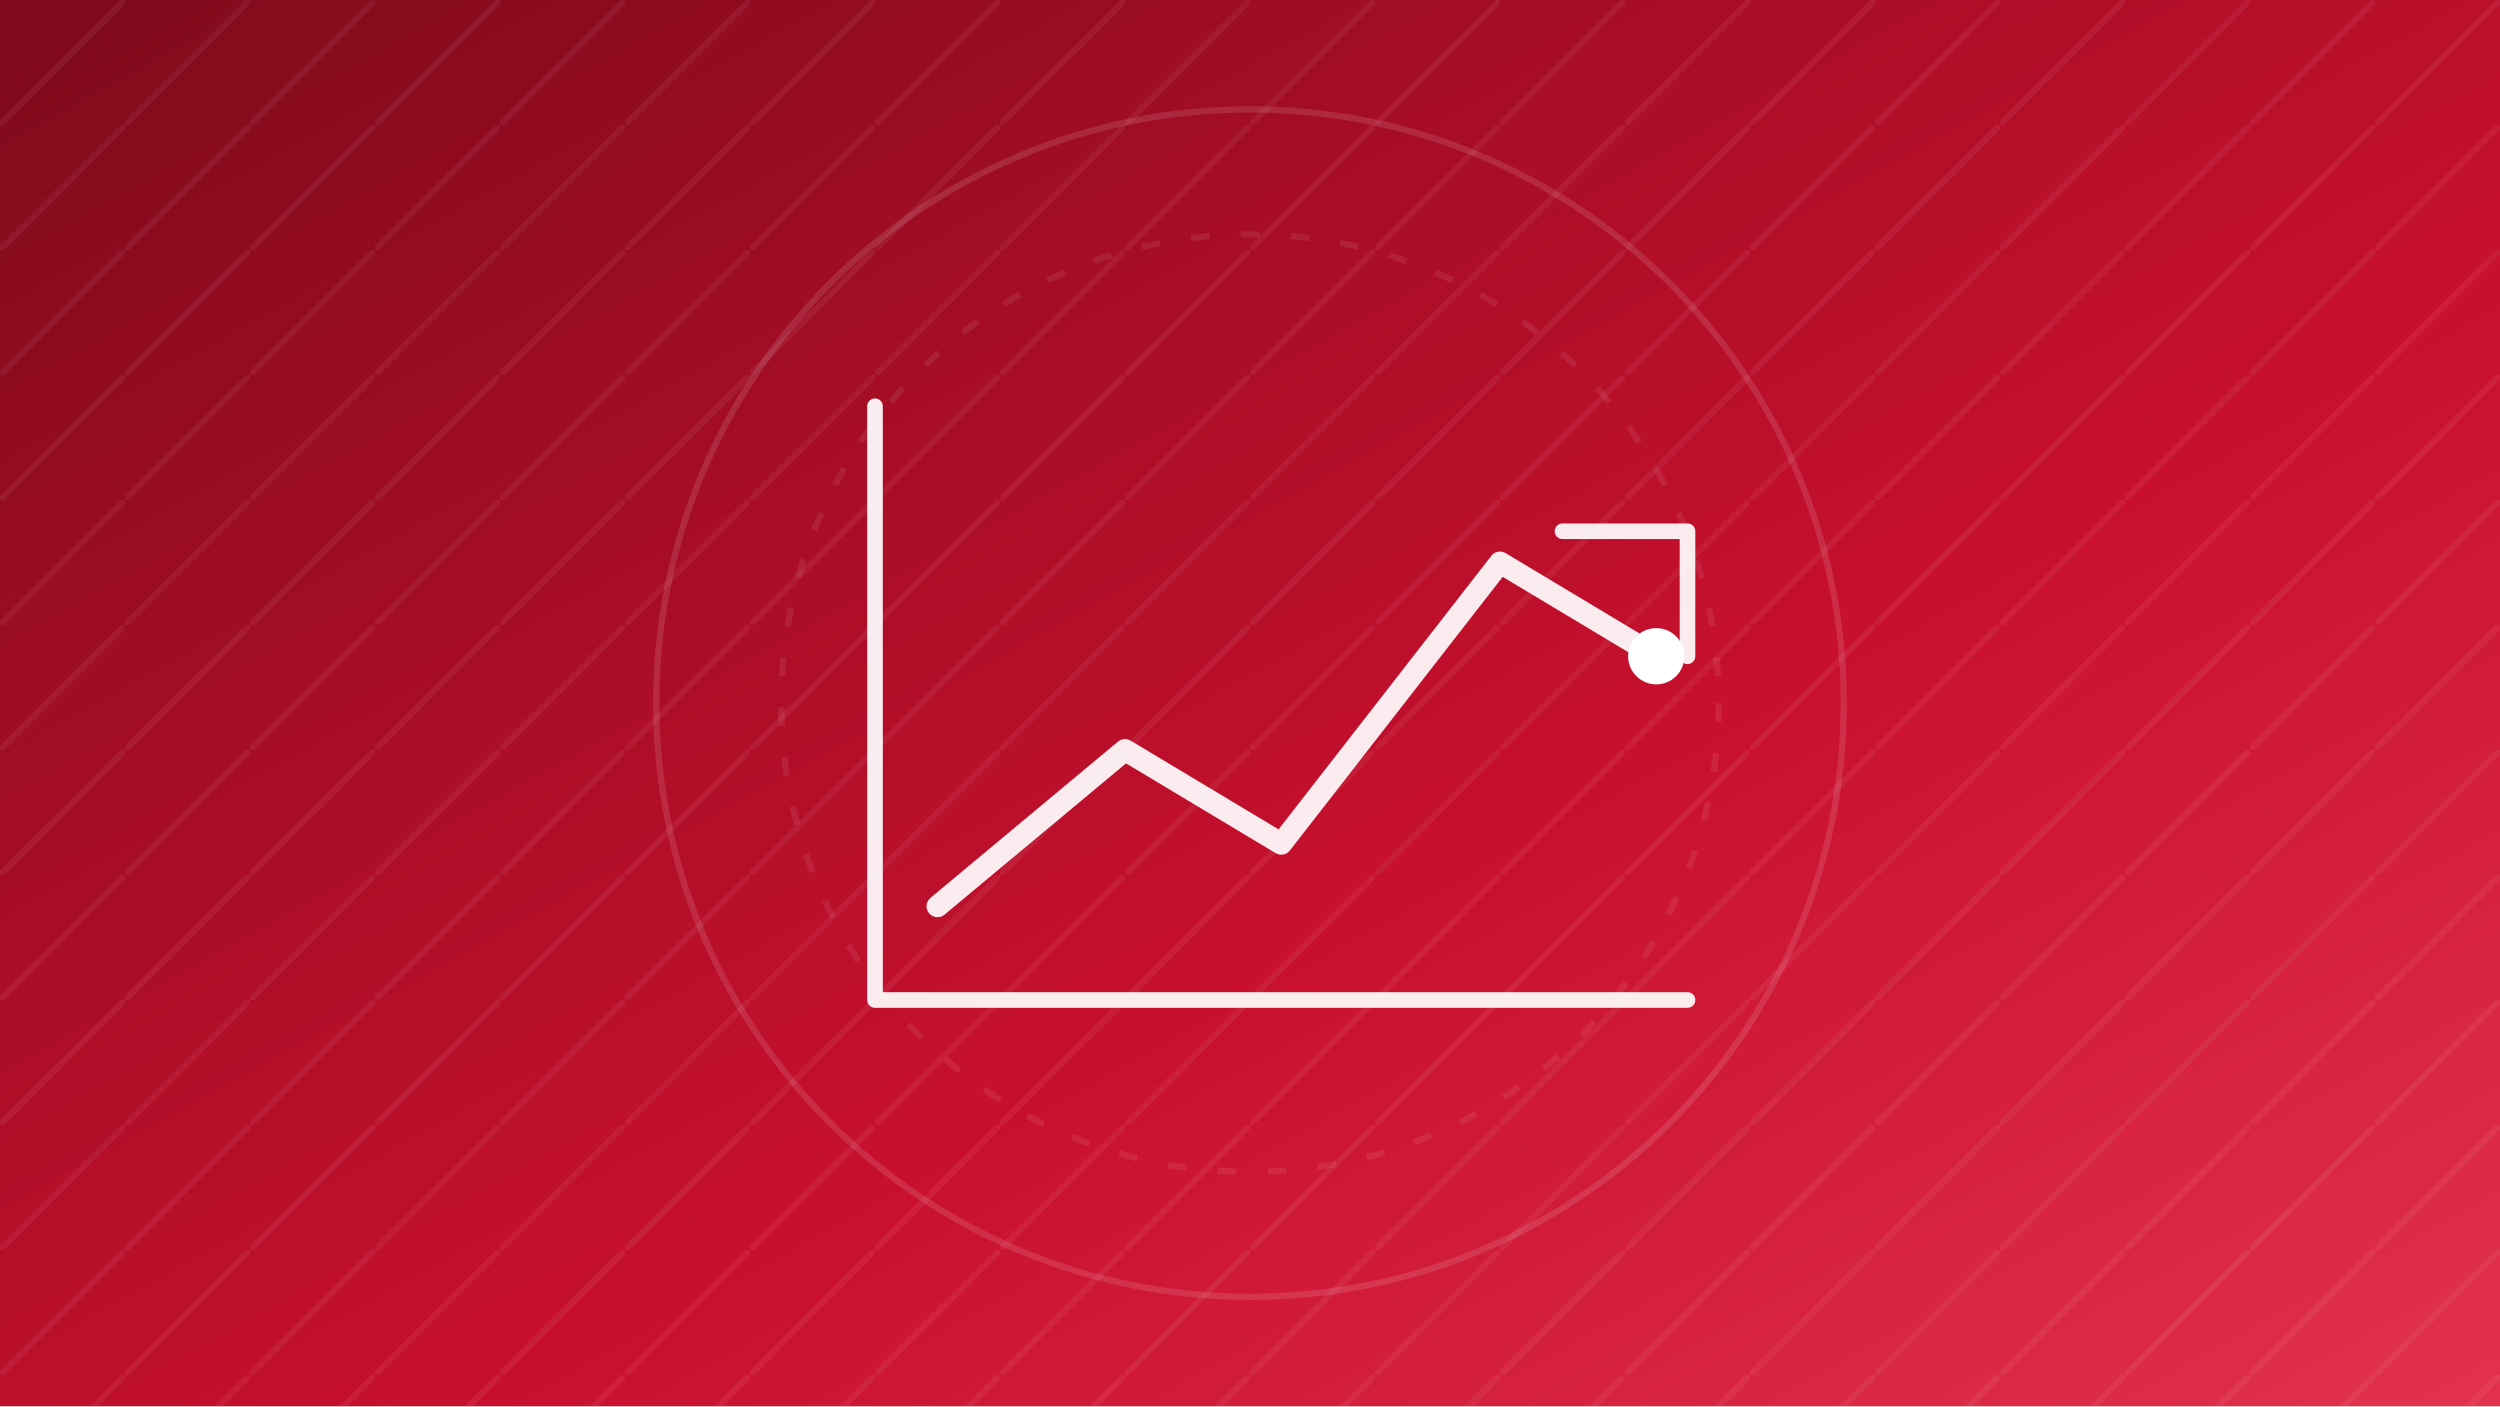
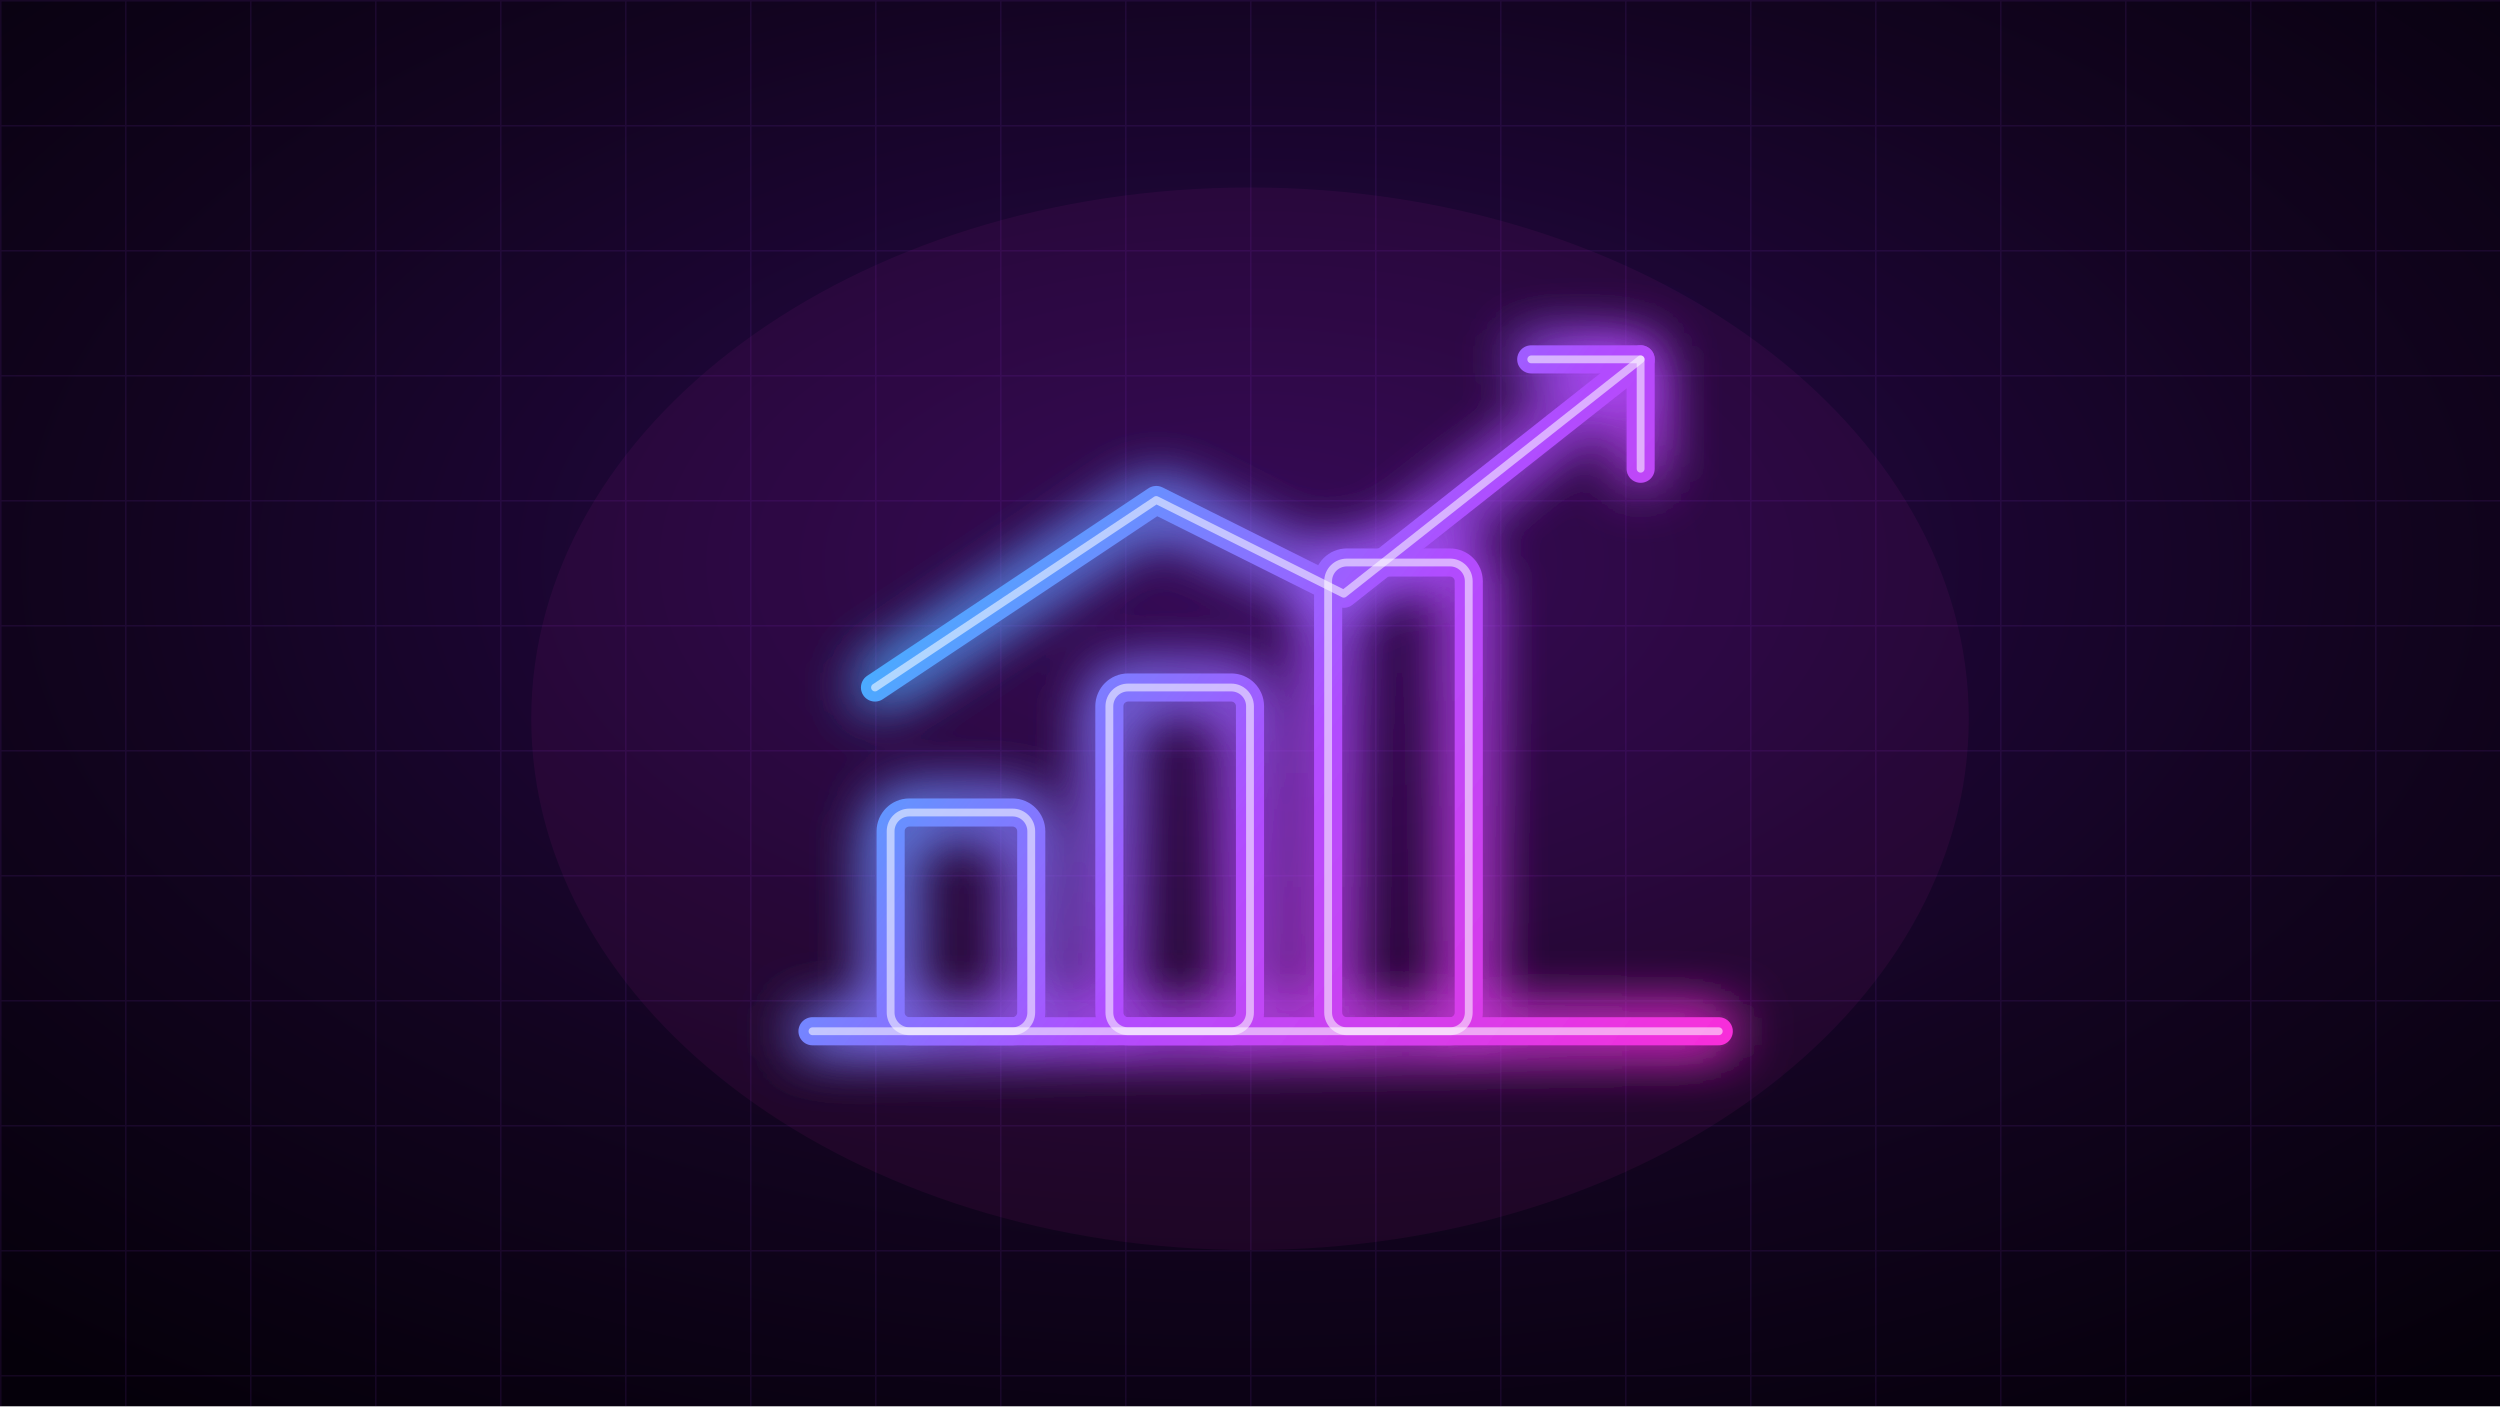
<svg xmlns="http://www.w3.org/2000/svg" viewBox="0 0 800 450" width="800" height="450">
  <defs>
-     <linearGradient id="g" x1="0" y1="0" x2="1" y2="1">
-       <stop offset="0" stop-color="#7e0a1b" />
-       <stop offset=".6" stop-color="#c8102e" />
-       <stop offset="1" stop-color="#e2324d" />
+     <radialGradient id="bg" cx="50%" cy="40%" r="75%">
+       <stop offset="0" stop-color="#2a0850" />
+       <stop offset=".6" stop-color="#12041f" />
+       <stop offset="1" stop-color="#05000a" />
+     </radialGradient>
+     <linearGradient id="ink" gradientUnits="userSpaceOnUse" x1="240" y1="110" x2="560" y2="350">
+       <stop offset="0" stop-color="#00f0ff" />
+       <stop offset=".55" stop-color="#b04dff" />
+       <stop offset="1" stop-color="#ff2bd6" />
    </linearGradient>
-     <pattern id="p" width="40" height="40" patternUnits="userSpaceOnUse">
-       <path d="M0 40L40 0" stroke="#fff" stroke-opacity=".06" stroke-width="2" />
+     <pattern id="grid" width="40" height="40" patternUnits="userSpaceOnUse">
+       <path d="M40 0H0V40" fill="none" stroke="#b04dff" stroke-opacity=".09" stroke-width="1" />
    </pattern>
+     <filter id="glow" x="-30%" y="-30%" width="160%" height="160%">
+       <feGaussianBlur stdDeviation="9" result="b" />
+       <feMerge>
+         <feMergeNode in="b" />
+         <feMergeNode in="b" />
+         <feMergeNode in="SourceGraphic" />
+       </feMerge>
+     </filter>
  </defs>
-   <rect width="800" height="450" fill="url(#g)" />
-   <rect width="800" height="450" fill="url(#p)" />
-   <circle cx="400" cy="225" r="190" fill="none" stroke="#fff" stroke-opacity=".12" stroke-width="2" />
-   <circle cx="400" cy="225" r="150" fill="none" stroke="#fff" stroke-opacity=".08" stroke-width="2" stroke-dasharray="6 10" />
-   <g fill="none" stroke="#fff" stroke-width="5" stroke-linecap="round" stroke-linejoin="round" stroke-opacity=".92">
-     <path d="M280 320h260M280 320V130" />
-     <path d="M300 290l60-50 50 30 70-90 50 30" stroke-width="7" />
-     <circle cx="530" cy="210" r="9" fill="#fff" stroke="none" />
-     <path d="M500 170h40v40" />
+   <rect width="800" height="450" fill="url(#bg)" />
+   <rect width="800" height="450" fill="url(#grid)" />
+   <ellipse cx="400" cy="230" rx="230" ry="170" fill="#ff2bd6" fill-opacity=".06" />
+   <g fill="none" stroke="url(#ink)" stroke-width="9" stroke-linecap="round" stroke-linejoin="round" filter="url(#glow)">
+     <path d="M260 330h290" />
+     <rect x="285" y="260" width="45" height="70" rx="6" />
+     <rect x="355" y="220" width="45" height="110" rx="6" />
+     <rect x="425" y="180" width="45" height="150" rx="6" />
+     <path d="M280 220l90-60 60 30 95-75" />
+     <path d="M490 115h35v35" />
+   </g>
+   <g fill="none" stroke="#fff" stroke-opacity=".55" stroke-width="2.5" stroke-linecap="round" stroke-linejoin="round">
+     <path d="M260 330h290" />
+     <rect x="285" y="260" width="45" height="70" rx="6" />
+     <rect x="355" y="220" width="45" height="110" rx="6" />
+     <rect x="425" y="180" width="45" height="150" rx="6" />
+     <path d="M280 220l90-60 60 30 95-75" />
+     <path d="M490 115h35v35" />
  </g>
</svg>
